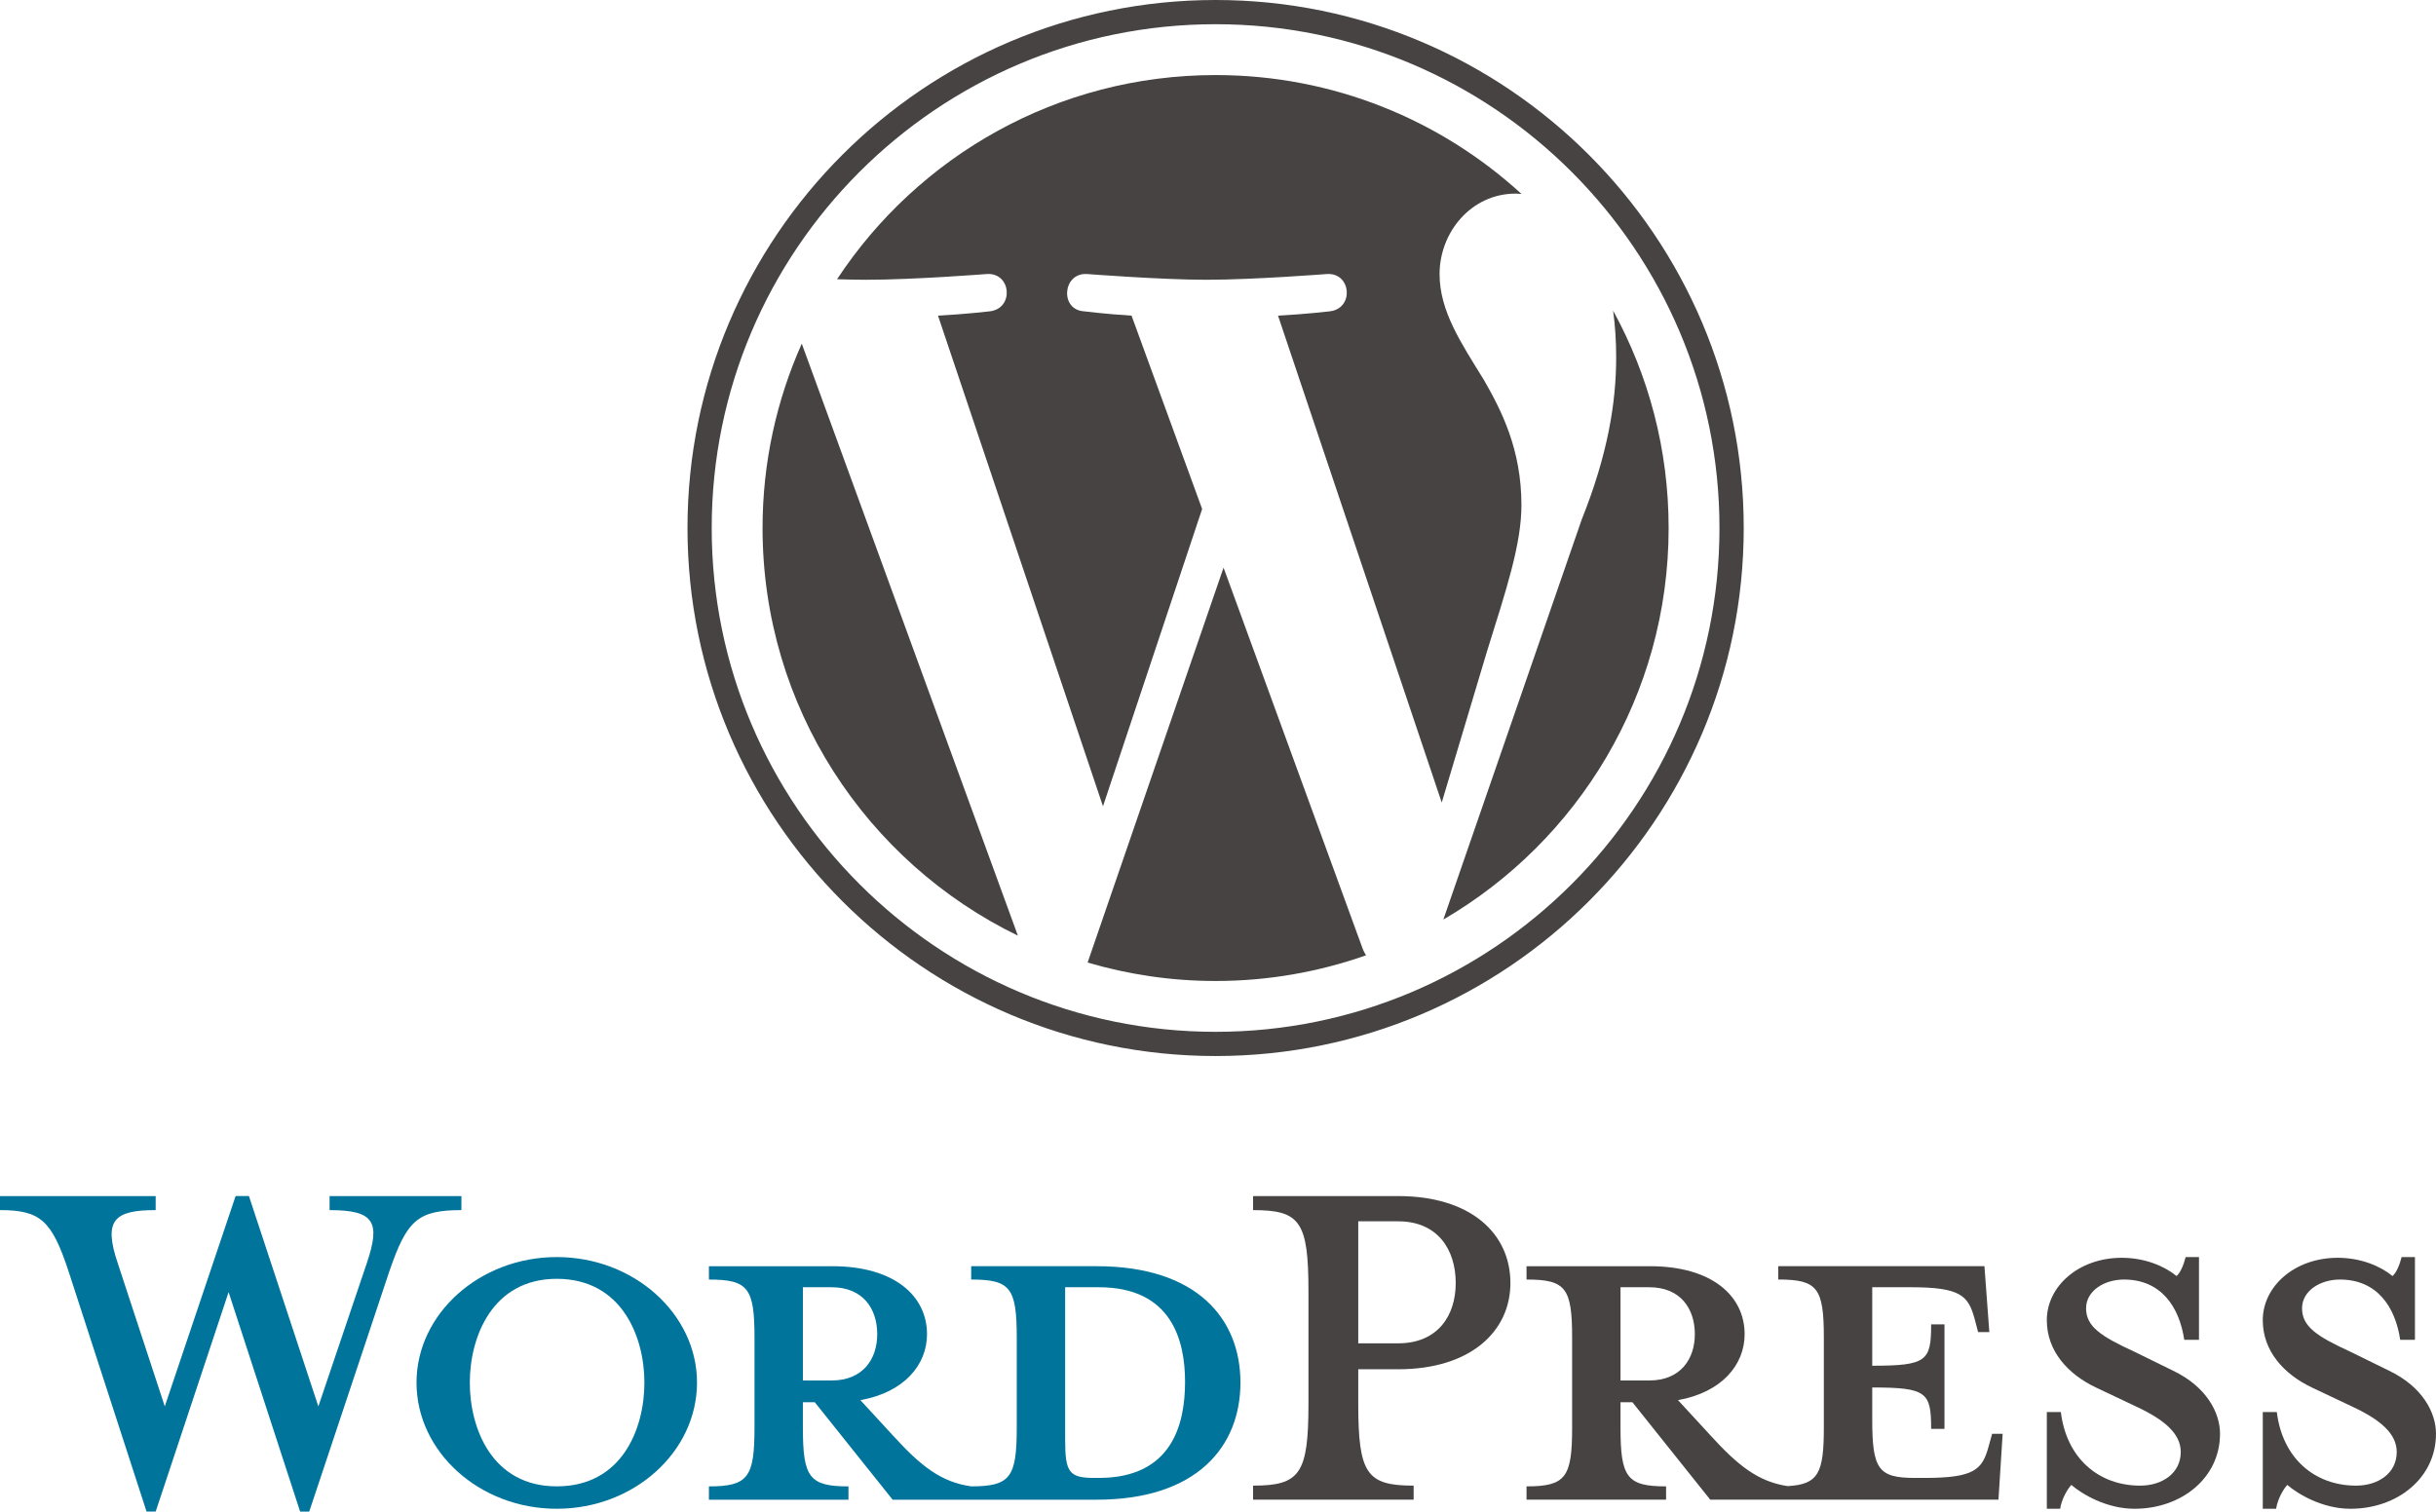
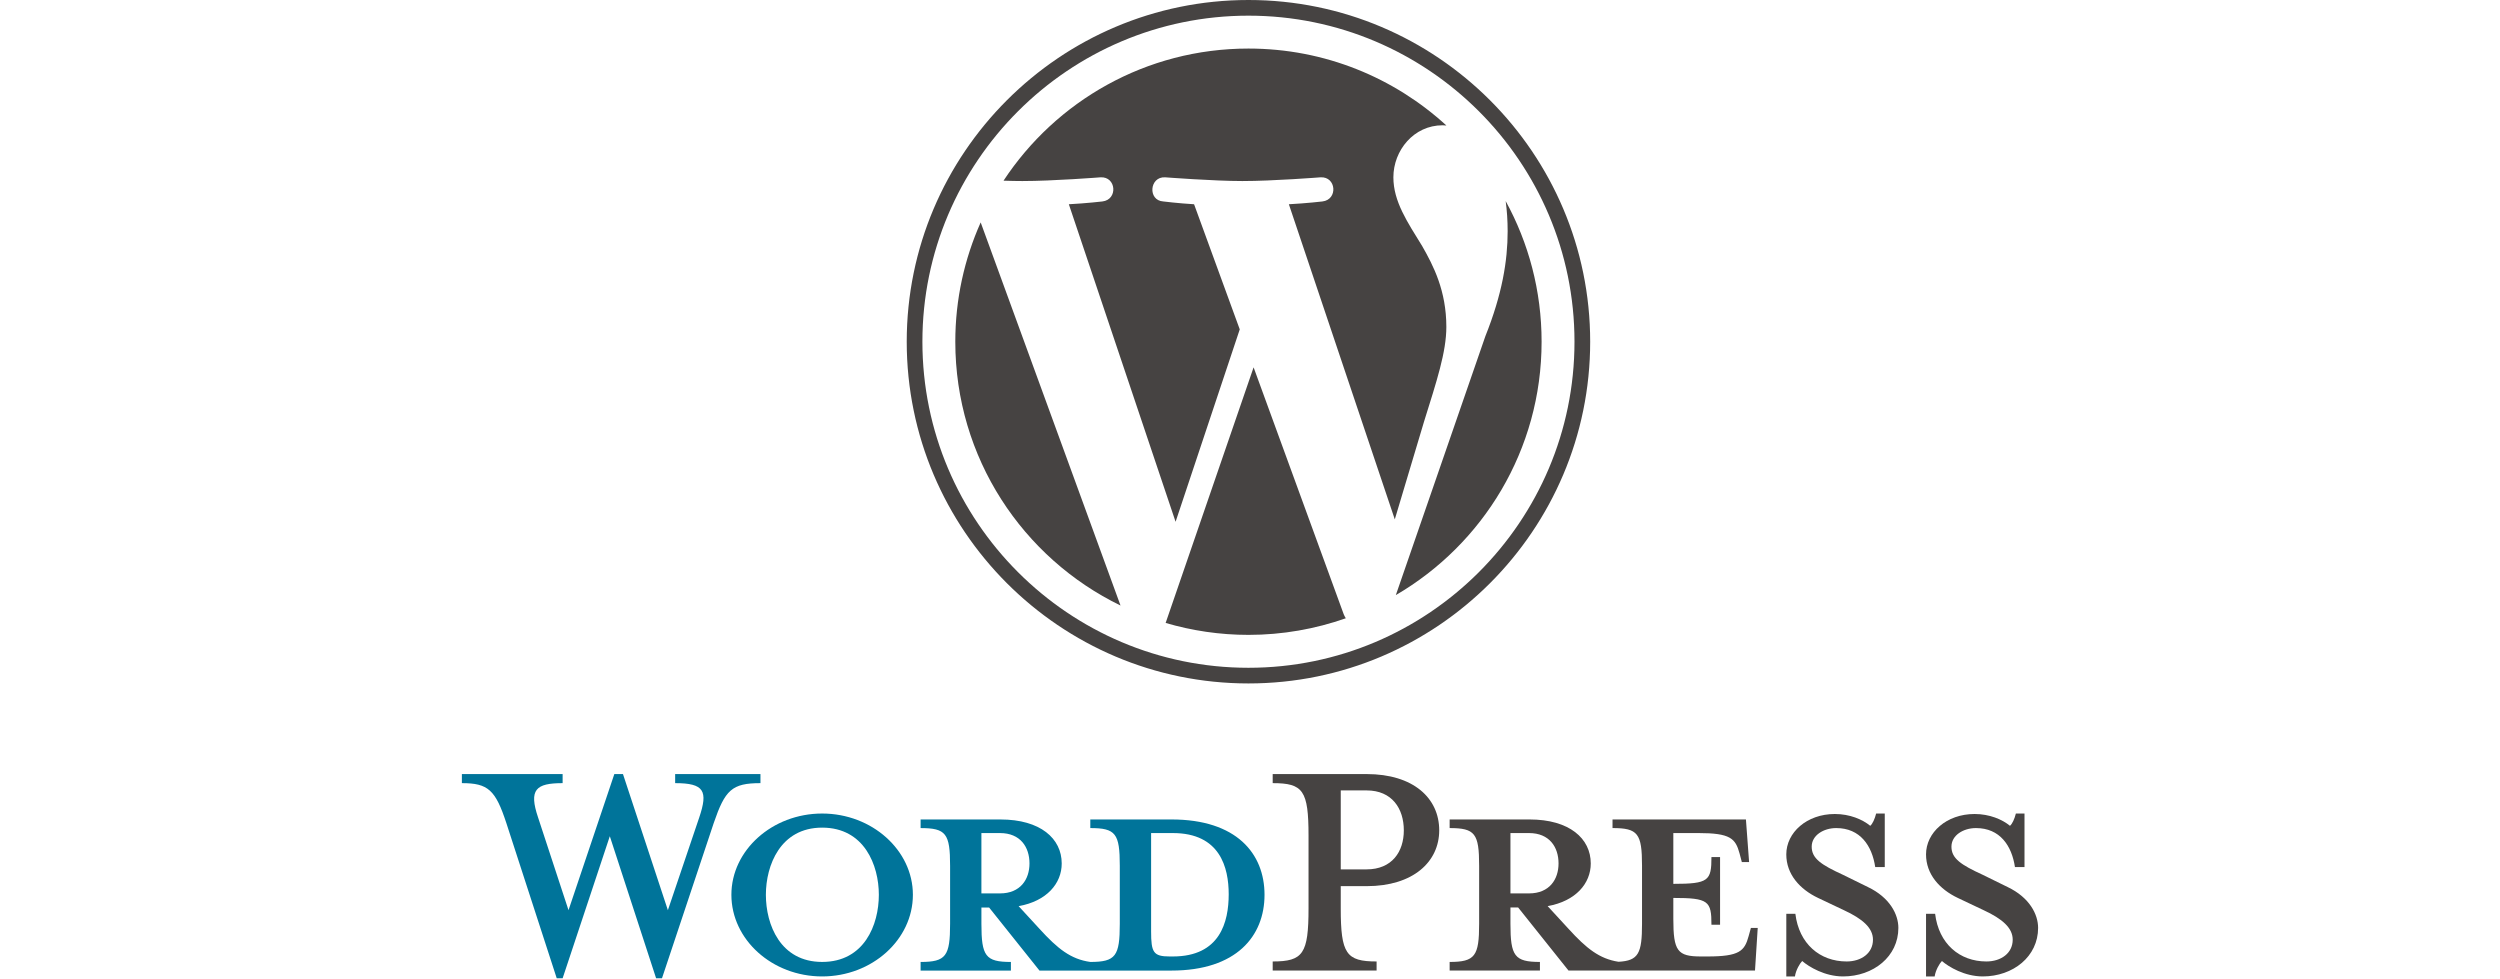
- <svg xmlns="http://www.w3.org/2000/svg" version="1.1" id="Layer_1" x="0px" y="0px" width="201.405px" height="124.998px" viewBox="0 0 201.405 124.998" enable-background="new 0 0 201.405 124.998" xml:space="preserve">
+ <svg xmlns="http://www.w3.org/2000/svg" version="1.1" id="Layer_1" x="0px" y="0px" width="230px" height="90px" viewBox="-14.298 17.499 230 90" enable-background="new -14.298 17.499 230 90" xml:space="preserve">
  <g>
-     <path fill="#00749A" d="M90.674,104.706H80.296v1.102c3.246,0,3.768,0.695,3.768,4.813v7.421c0,4.116-0.521,4.87-3.768,4.87   c-2.492-0.348-4.174-1.682-6.493-4.232l-2.667-2.898c3.595-0.639,5.508-2.899,5.508-5.451c0-3.188-2.725-5.623-7.827-5.623H58.613   v1.102c3.246,0,3.768,0.695,3.768,4.813v7.421c0,4.116-0.521,4.87-3.768,4.87v1.101H70.15v-1.101c-3.247,0-3.769-0.754-3.769-4.87   v-2.087h0.985l6.436,8.058h16.871c8.291,0,11.885-4.405,11.885-9.682C102.559,109.054,98.965,104.706,90.674,104.706z    M66.382,114.156v-7.71h2.377c2.608,0,3.769,1.797,3.769,3.883c0,2.03-1.16,3.827-3.769,3.827H66.382z M90.848,122.214h-0.406   c-2.087,0-2.377-0.521-2.377-3.188v-12.58c0,0,2.551,0,2.783,0c6.029,0,7.131,4.405,7.131,7.826   C97.979,117.808,96.877,122.214,90.848,122.214z" />
-     <path fill="#00749A" d="M26.321,116.301l4-11.828c1.16-3.42,0.639-4.405-3.072-4.405v-1.16h10.9v1.16   c-3.652,0-4.522,0.869-5.972,5.102l-6.61,19.828h-0.753L18.9,106.85l-6.029,18.147h-0.754l-6.435-19.828   c-1.392-4.232-2.319-5.102-5.682-5.102v-1.16h12.871v1.16c-3.421,0-4.349,0.812-3.131,4.405l3.884,11.828l5.856-17.394h1.102   L26.321,116.301z" />
-     <path fill="#00749A" d="M46.032,124.765c-6.377,0-11.595-4.695-11.595-10.436c0-5.682,5.218-10.378,11.595-10.378   c6.377,0,11.596,4.696,11.596,10.378C57.628,120.07,52.41,124.765,46.032,124.765z M46.032,105.75c-5.333,0-7.189,4.812-7.189,8.58   c0,3.827,1.855,8.581,7.189,8.581c5.392,0,7.247-4.754,7.247-8.581C53.279,110.561,51.424,105.75,46.032,105.75z" />
-     <path fill="#464342" d="M116.878,122.852v1.159h-13.276v-1.159c3.885,0,4.58-0.985,4.58-6.783v-9.275   c0-5.799-0.695-6.726-4.58-6.726v-1.16h12.001c5.972,0,9.276,3.073,9.276,7.19c0,4-3.305,7.131-9.276,7.131h-3.305v2.84   C112.298,121.867,112.993,122.852,116.878,122.852z M115.603,100.995h-3.305v10.088h3.305c3.247,0,4.754-2.261,4.754-4.984   C120.356,103.315,118.85,100.995,115.603,100.995z" />
-     <path fill="#464342" d="M164.707,118.562l-0.289,1.044c-0.521,1.913-1.16,2.608-5.276,2.608h-0.812   c-3.015,0-3.536-0.695-3.536-4.812v-2.667c4.521,0,4.87,0.405,4.87,3.421h1.102v-8.639h-1.102c0,3.015-0.349,3.42-4.87,3.42v-6.492   h3.188c4.116,0,4.754,0.695,5.275,2.608l0.29,1.101h0.928l-0.405-5.449h-17.046v1.102c3.247,0,3.769,0.695,3.769,4.813v7.421   c0,3.766-0.443,4.714-3.003,4.85c-2.433-0.372-4.104-1.699-6.389-4.212l-2.667-2.898c3.595-0.639,5.509-2.899,5.509-5.451   c0-3.188-2.725-5.623-7.827-5.623h-10.204v1.102c3.247,0,3.769,0.695,3.769,4.813v7.421c0,4.116-0.521,4.87-3.769,4.87v1.101   h11.537v-1.101c-3.246,0-3.768-0.754-3.768-4.87v-2.087h0.985l6.435,8.058h23.828l0.348-5.449H164.707z M133.981,114.156v-7.71   h2.377c2.608,0,3.769,1.797,3.769,3.883c0,2.03-1.16,3.827-3.769,3.827H133.981z" />
-     <path fill="#464342" d="M176.477,124.765c-2.319,0-4.349-1.217-5.218-1.971c-0.29,0.29-0.812,1.159-0.928,1.971h-1.102v-8h1.159   c0.464,3.826,3.131,6.087,6.552,6.087c1.854,0,3.362-1.043,3.362-2.782c0-1.508-1.334-2.667-3.71-3.769l-3.305-1.565   c-2.319-1.103-4.059-3.015-4.059-5.565c0-2.783,2.608-5.16,6.204-5.16c1.913,0,3.535,0.695,4.521,1.508   c0.29-0.232,0.579-0.871,0.754-1.566h1.102v6.842h-1.218c-0.406-2.726-1.913-4.986-4.985-4.986c-1.624,0-3.132,0.928-3.132,2.377   c0,1.508,1.218,2.318,4.001,3.595l3.188,1.565c2.783,1.333,3.885,3.479,3.885,5.218C183.55,122.214,180.36,124.765,176.477,124.765   z" />
-     <path fill="#464342" d="M194.333,124.765c-2.319,0-4.35-1.217-5.219-1.971c-0.29,0.29-0.812,1.159-0.927,1.971h-1.103v-8h1.16   c0.464,3.826,3.13,6.087,6.551,6.087c1.855,0,3.363-1.043,3.363-2.782c0-1.508-1.334-2.667-3.711-3.769l-3.305-1.565   c-2.319-1.103-4.059-3.015-4.059-5.565c0-2.783,2.609-5.16,6.204-5.16c1.913,0,3.536,0.695,4.522,1.508   c0.289-0.232,0.579-0.871,0.753-1.566h1.102v6.842h-1.218c-0.405-2.726-1.913-4.986-4.985-4.986c-1.623,0-3.131,0.928-3.131,2.377   c0,1.508,1.217,2.318,4.001,3.595l3.188,1.565c2.783,1.333,3.885,3.479,3.885,5.218   C201.405,122.214,198.217,124.765,194.333,124.765z" />
+     <path fill="#00749A" d="M93.482,92.889H86.01v0.793c2.337,0,2.713,0.501,2.713,3.466v5.343c0,2.964-0.375,3.507-2.713,3.507   c-1.794-0.251-3.005-1.212-4.675-3.047l-1.92-2.087c2.588-0.46,3.965-2.087,3.965-3.925c0-2.295-1.961-4.049-5.635-4.049h-7.347   v0.793c2.337,0,2.713,0.501,2.713,3.466v5.344c0,2.964-0.375,3.506-2.713,3.506v0.793h8.307v-0.793   c-2.338,0-2.713-0.542-2.713-3.506v-1.503H76.7l4.634,5.802h12.147c5.969,0,8.557-3.171,8.557-6.971   C102.039,96.019,99.451,92.889,93.482,92.889z M75.991,99.692v-5.551h1.711c1.878,0,2.713,1.294,2.713,2.796   c0,1.461-0.835,2.755-2.713,2.755H75.991z M93.607,105.494h-0.292c-1.502,0-1.711-0.375-1.711-2.295v-9.058c0,0,1.837,0,2.004,0   c4.341,0,5.135,3.171,5.135,5.635C98.741,102.322,97.948,105.494,93.607,105.494z" />
+     <path fill="#00749A" d="M47.147,101.237l2.88-8.516c0.835-2.463,0.46-3.173-2.211-3.173v-0.835h7.848v0.835   c-2.629,0-3.255,0.626-4.3,3.674l-4.759,14.276h-0.542l-4.258-13.066l-4.34,13.065H36.92l-4.634-14.276   c-1.002-3.047-1.67-3.673-4.091-3.673v-0.836h9.268v0.836c-2.463,0-3.132,0.584-2.254,3.171l2.796,8.517l4.216-12.524h0.794   L47.147,101.237z" />
+     <path fill="#00749A" d="M61.339,107.331c-4.592,0-8.349-3.381-8.349-7.514c0-4.091,3.757-7.473,8.349-7.473   s8.349,3.382,8.349,7.473C69.688,103.95,65.931,107.331,61.339,107.331z M61.339,93.641c-3.84,0-5.176,3.464-5.176,6.178   c0,2.755,1.336,6.178,5.176,6.178c3.882,0,5.217-3.423,5.217-6.178C66.556,97.104,65.221,93.641,61.339,93.641z" />
+     <path fill="#464342" d="M112.349,105.954v0.834h-9.559v-0.834c2.797,0,3.297-0.709,3.297-4.884v-6.679   c0-4.175-0.5-4.843-3.297-4.843v-0.835h8.641c4.3,0,6.679,2.213,6.679,5.178c0,2.88-2.379,5.134-6.679,5.134h-2.38v2.045   C109.051,105.245,109.552,105.954,112.349,105.954z M111.431,90.217h-2.38v7.264h2.38c2.338,0,3.423-1.629,3.423-3.589   C114.853,91.888,113.769,90.217,111.431,90.217z" />
+     <path fill="#464342" d="M146.786,102.864l-0.208,0.753c-0.376,1.377-0.835,1.877-3.799,1.877h-0.585   c-2.171,0-2.546-0.5-2.546-3.465v-1.92c3.255,0,3.507,0.291,3.507,2.463h0.793v-6.22h-0.793c0,2.171-0.252,2.462-3.507,2.462   v-4.674h2.295c2.964,0,3.423,0.5,3.799,1.878l0.209,0.792h0.668l-0.292-3.923h-12.273v0.794c2.338,0,2.714,0.5,2.714,3.465v5.344   c0,2.712-0.318,3.394-2.162,3.492c-1.752-0.269-2.955-1.224-4.601-3.033l-1.92-2.087c2.589-0.46,3.967-2.087,3.967-3.925   c0-2.295-1.962-4.048-5.636-4.048h-7.347v0.793c2.338,0,2.714,0.5,2.714,3.466v5.343c0,2.964-0.375,3.507-2.714,3.507v0.793h8.307   v-0.793c-2.337,0-2.713-0.543-2.713-3.507v-1.503h0.709l4.633,5.803h17.157l0.251-3.924h-0.627V102.864z M124.663,99.692v-5.551   h1.711c1.878,0,2.714,1.294,2.714,2.796c0,1.461-0.835,2.755-2.714,2.755H124.663z" />
+     <path fill="#464342" d="M155.261,107.331c-1.67,0-3.132-0.876-3.757-1.419c-0.209,0.209-0.585,0.835-0.668,1.419h-0.794v-5.76   h0.834c0.334,2.755,2.255,4.383,4.718,4.383c1.335,0,2.421-0.751,2.421-2.004c0-1.086-0.961-1.92-2.671-2.713l-2.38-1.128   c-1.67-0.793-2.923-2.17-2.923-4.006c0-2.004,1.878-3.716,4.467-3.716c1.378,0,2.546,0.501,3.256,1.086   c0.209-0.167,0.416-0.627,0.543-1.127h0.793v4.926h-0.877c-0.292-1.962-1.377-3.59-3.59-3.59c-1.169,0-2.255,0.669-2.255,1.712   c0,1.086,0.877,1.669,2.881,2.588l2.296,1.128c2.003,0.959,2.797,2.504,2.797,3.756   C160.354,105.494,158.056,107.331,155.261,107.331z" />
+     <path fill="#464342" d="M168.117,107.331c-1.67,0-3.133-0.876-3.758-1.419c-0.208,0.209-0.585,0.835-0.668,1.419h-0.794v-5.76   h0.836c0.334,2.755,2.253,4.383,4.717,4.383c1.335,0,2.421-0.751,2.421-2.004c0-1.086-0.96-1.92-2.672-2.713l-2.38-1.128   c-1.669-0.793-2.922-2.17-2.922-4.006c0-2.004,1.878-3.716,4.467-3.716c1.377,0,2.545,0.501,3.256,1.086   c0.208-0.167,0.417-0.627,0.542-1.127h0.794v4.926h-0.878c-0.291-1.962-1.377-3.59-3.589-3.59c-1.169,0-2.254,0.669-2.254,1.712   c0,1.086,0.876,1.669,2.881,2.588l2.295,1.128c2.004,0.959,2.797,2.504,2.797,3.756   C173.209,105.494,170.914,107.331,168.117,107.331z" />
    <g>
-       <path fill="#464342" d="M63.047,43.662c0,14.826,8.616,27.639,21.111,33.711L66.29,28.418    C64.212,33.077,63.047,38.232,63.047,43.662z" />
-       <path fill="#464342" d="M125.79,41.772c0-4.629-1.663-7.835-3.089-10.33c-1.898-3.085-3.679-5.699-3.679-8.784    c0-3.443,2.611-6.648,6.29-6.648c0.166,0,0.323,0.021,0.485,0.03c-6.664-6.106-15.542-9.833-25.294-9.833    c-13.086,0-24.598,6.714-31.296,16.883c0.88,0.027,1.708,0.045,2.411,0.045c3.917,0,9.982-0.476,9.982-0.476    c2.019-0.119,2.257,2.847,0.24,3.085c0,0-2.03,0.239-4.287,0.357l13.64,40.573l8.198-24.584l-5.836-15.989    c-2.017-0.119-3.928-0.357-3.928-0.357c-2.018-0.118-1.782-3.204,0.237-3.085c0,0,6.185,0.476,9.866,0.476    c3.917,0,9.982-0.476,9.982-0.476c2.021-0.119,2.258,2.847,0.24,3.085c0,0-2.033,0.239-4.287,0.357l13.536,40.265l3.736-12.484    C124.558,48.699,125.79,44.979,125.79,41.772z" />
-       <path fill="#464342" d="M101.162,46.939L89.923,79.596c3.355,0.986,6.904,1.525,10.581,1.525c4.361,0,8.545-0.754,12.438-2.123    c-0.101-0.16-0.191-0.33-0.267-0.516L101.162,46.939z" />
-       <path fill="#464342" d="M133.371,25.692c0.161,1.193,0.252,2.473,0.252,3.852c0,3.8-0.71,8.073-2.848,13.416l-11.441,33.08    c11.136-6.494,18.626-18.559,18.626-32.377C137.96,37.15,136.297,31.027,133.371,25.692z" />
-       <path fill="#464342" d="M100.504,0C76.428,0,56.841,19.587,56.841,43.662c0,24.079,19.587,43.665,43.663,43.665    c24.074,0,43.665-19.586,43.665-43.665C144.169,19.587,124.578,0,100.504,0z M100.504,85.325    c-22.971,0-41.661-18.689-41.661-41.663c0-22.971,18.69-41.66,41.661-41.66c22.971,0,41.659,18.689,41.659,41.66    C142.163,66.635,123.475,85.325,100.504,85.325z" />
+       <path fill="#464342" d="M73.59,48.936c0,10.675,6.204,19.901,15.2,24.272L75.925,37.96C74.429,41.315,73.59,45.026,73.59,48.936z" />
+       <path fill="#464342" d="M118.766,47.575c0-3.333-1.197-5.641-2.224-7.438c-1.367-2.221-2.649-4.104-2.649-6.325    c0-2.479,1.88-4.787,4.528-4.787c0.12,0,0.232,0.015,0.35,0.021c-4.798-4.396-11.19-7.08-18.212-7.08    c-9.422,0-17.711,4.834-22.533,12.156c0.633,0.02,1.229,0.033,1.736,0.033c2.82,0,7.187-0.343,7.187-0.343    c1.454-0.086,1.625,2.05,0.173,2.221c0,0-1.462,0.172-3.087,0.257l9.821,29.213l5.903-17.701l-4.202-11.512    c-1.452-0.085-2.828-0.257-2.828-0.257c-1.453-0.085-1.283-2.307,0.17-2.221c0,0,4.454,0.343,7.104,0.343    c2.821,0,7.188-0.343,7.188-0.343c1.454-0.086,1.625,2.05,0.173,2.221c0,0-1.464,0.172-3.087,0.257l9.746,28.991l2.689-8.989    C117.878,52.563,118.766,49.884,118.766,47.575z" />
+       <path fill="#464342" d="M101.033,51.295L92.941,74.81c2.415,0.709,4.971,1.098,7.618,1.098c3.14,0,6.153-0.543,8.956-1.528    c-0.072-0.115-0.138-0.238-0.192-0.372L101.033,51.295z" />
+       <path fill="#464342" d="M124.224,35.998c0.116,0.859,0.182,1.781,0.182,2.773c0,2.736-0.511,5.813-2.051,9.66l-8.237,23.818    c8.018-4.676,13.411-13.363,13.411-23.312C127.529,44.248,126.331,39.839,124.224,35.998z" />
+       <path fill="#464342" d="M100.559,17.499c-17.335,0-31.438,14.103-31.438,31.437c0,17.337,14.103,31.44,31.438,31.44    c17.333,0,31.44-14.103,31.44-31.44C131.999,31.602,117.893,17.499,100.559,17.499z M100.559,78.935    c-16.539,0-29.996-13.457-29.996-29.999c0-16.54,13.457-29.996,29.996-29.996c16.54,0,29.996,13.456,29.996,29.996    C130.555,65.478,117.099,78.935,100.559,78.935z" />
    </g>
  </g>
-   <g>
- </g>
-   <g>
- </g>
-   <g>
- </g>
-   <g>
- </g>
-   <g>
- </g>
-   <g>
- </g>
</svg>
